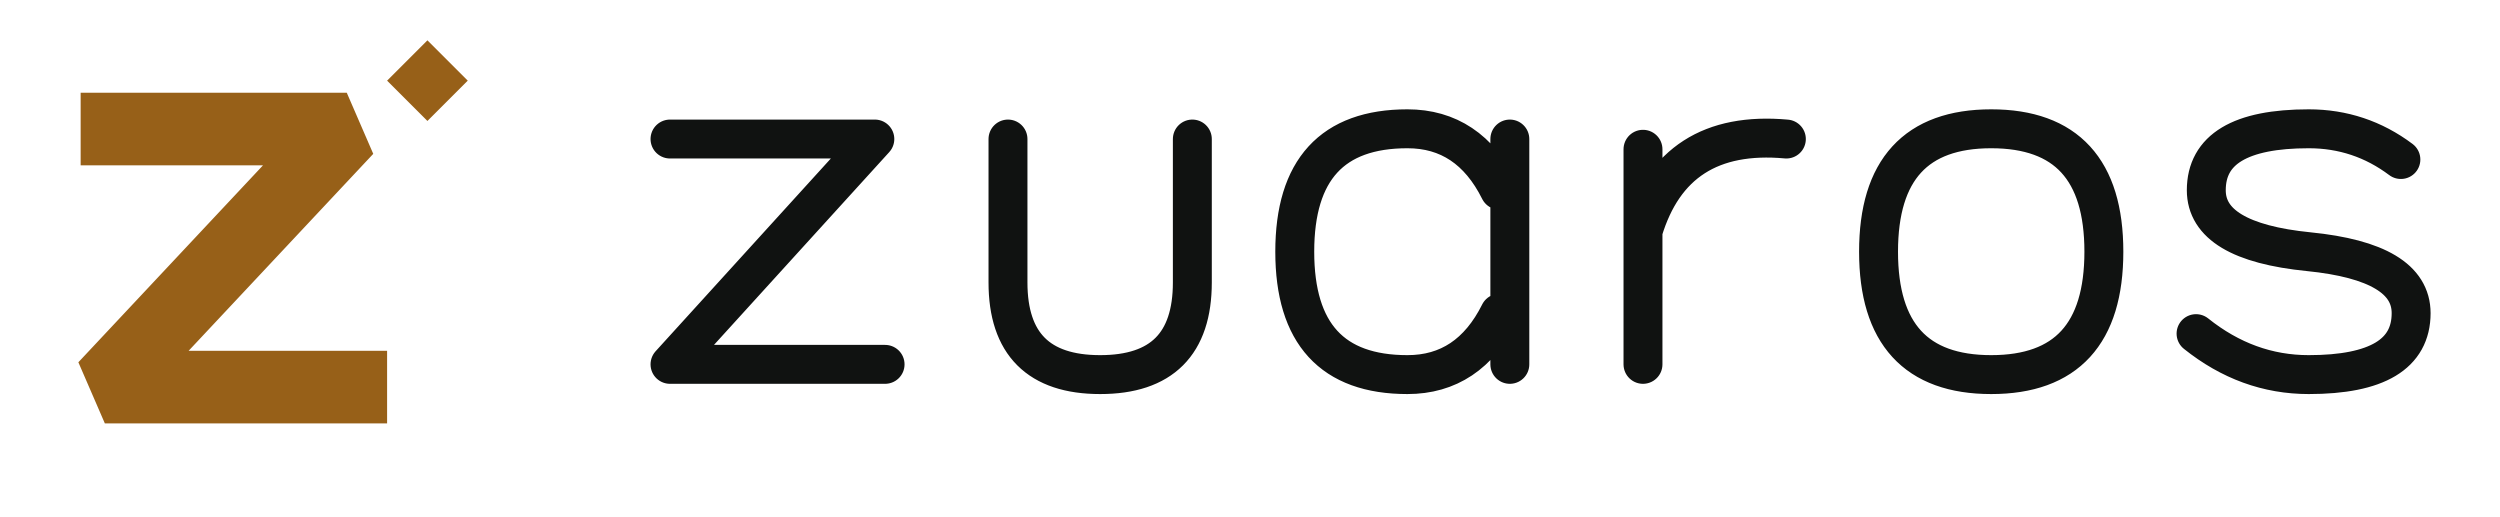
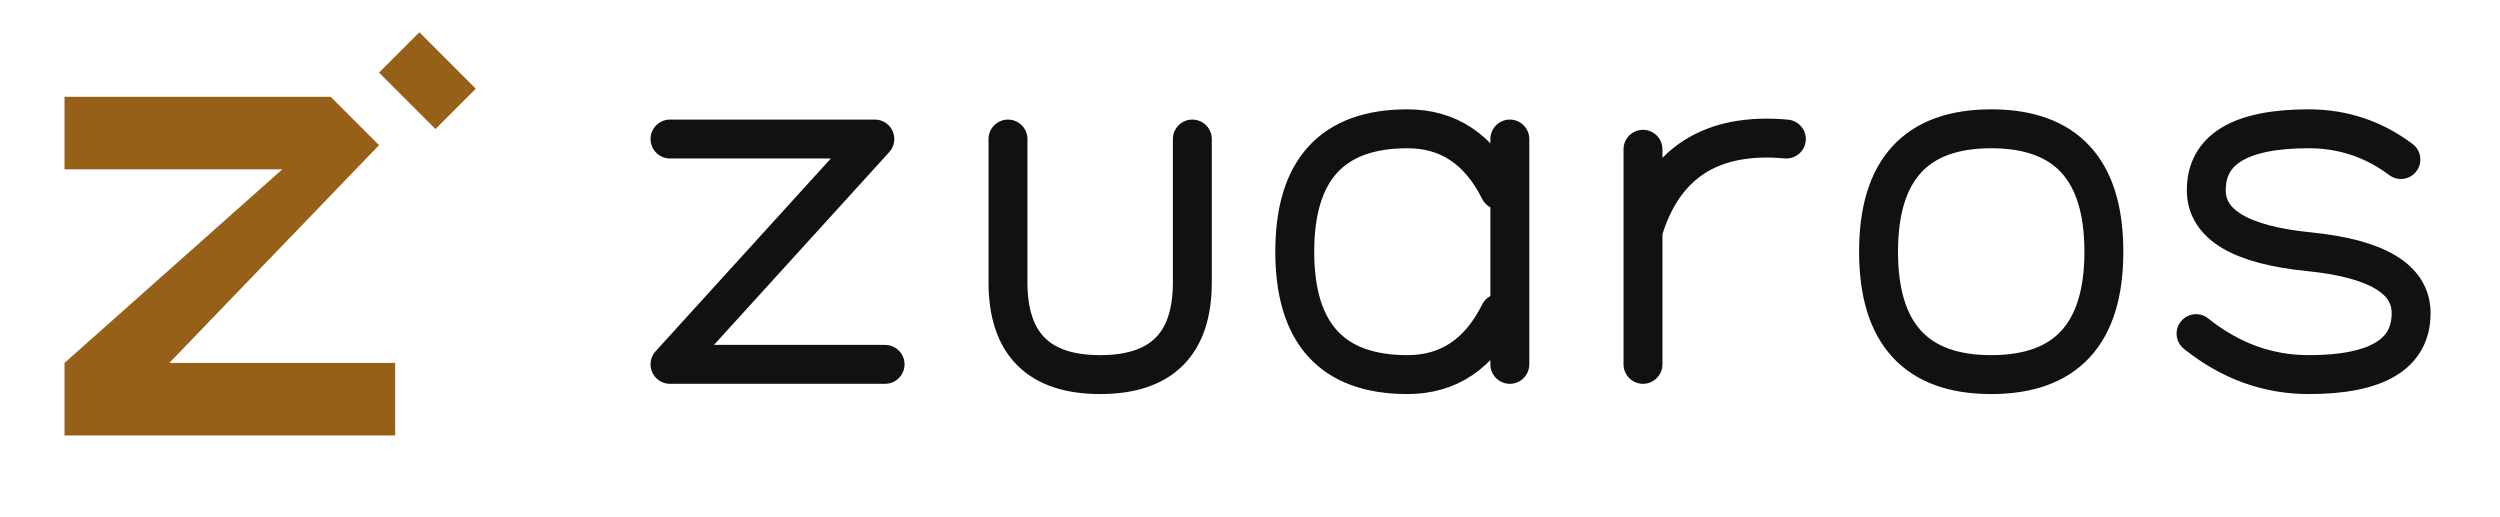
<svg xmlns="http://www.w3.org/2000/svg" viewBox="0 0 310 64" role="img">
  <g color="#976018">
-     <path d="M10 16H43L13 48H48" fill="none" stroke="currentColor" stroke-width="9" stroke-linejoin="bevel" />
-     <path d="m53 5 5 5-5 5-5-5Z" fill="currentColor" />
+     <path d="M8 12H41L47 18L21 45H49V54H8V45L35 21H8Z" fill="currentColor" />
+     <path d="M47 9L52 4L59 11L54 16Z" fill="currentColor" />
  </g>
  <g color="#101211" transform="translate(78 2) scale(1.27)">
    <g fill="none" stroke="currentColor" stroke-width="3.8" stroke-linecap="round" stroke-linejoin="round">
      <path d="M4 12h20L4 34h21M37 12v14q0 9 9 9t9-9V12M86 34V12M85 17q-3-6-9-6-11 0-11 12t11 12q6 0 9-6M99 34V13m0 8q3-10 14-9M133 11q-11 0-11 12t11 12q11 0 11-12t-11-12ZM173 14q-4-3-9-3-10 0-10 6 0 5 10 6t10 6q0 6-10 6-6 0-11-4" />
    </g>
  </g>
</svg>
